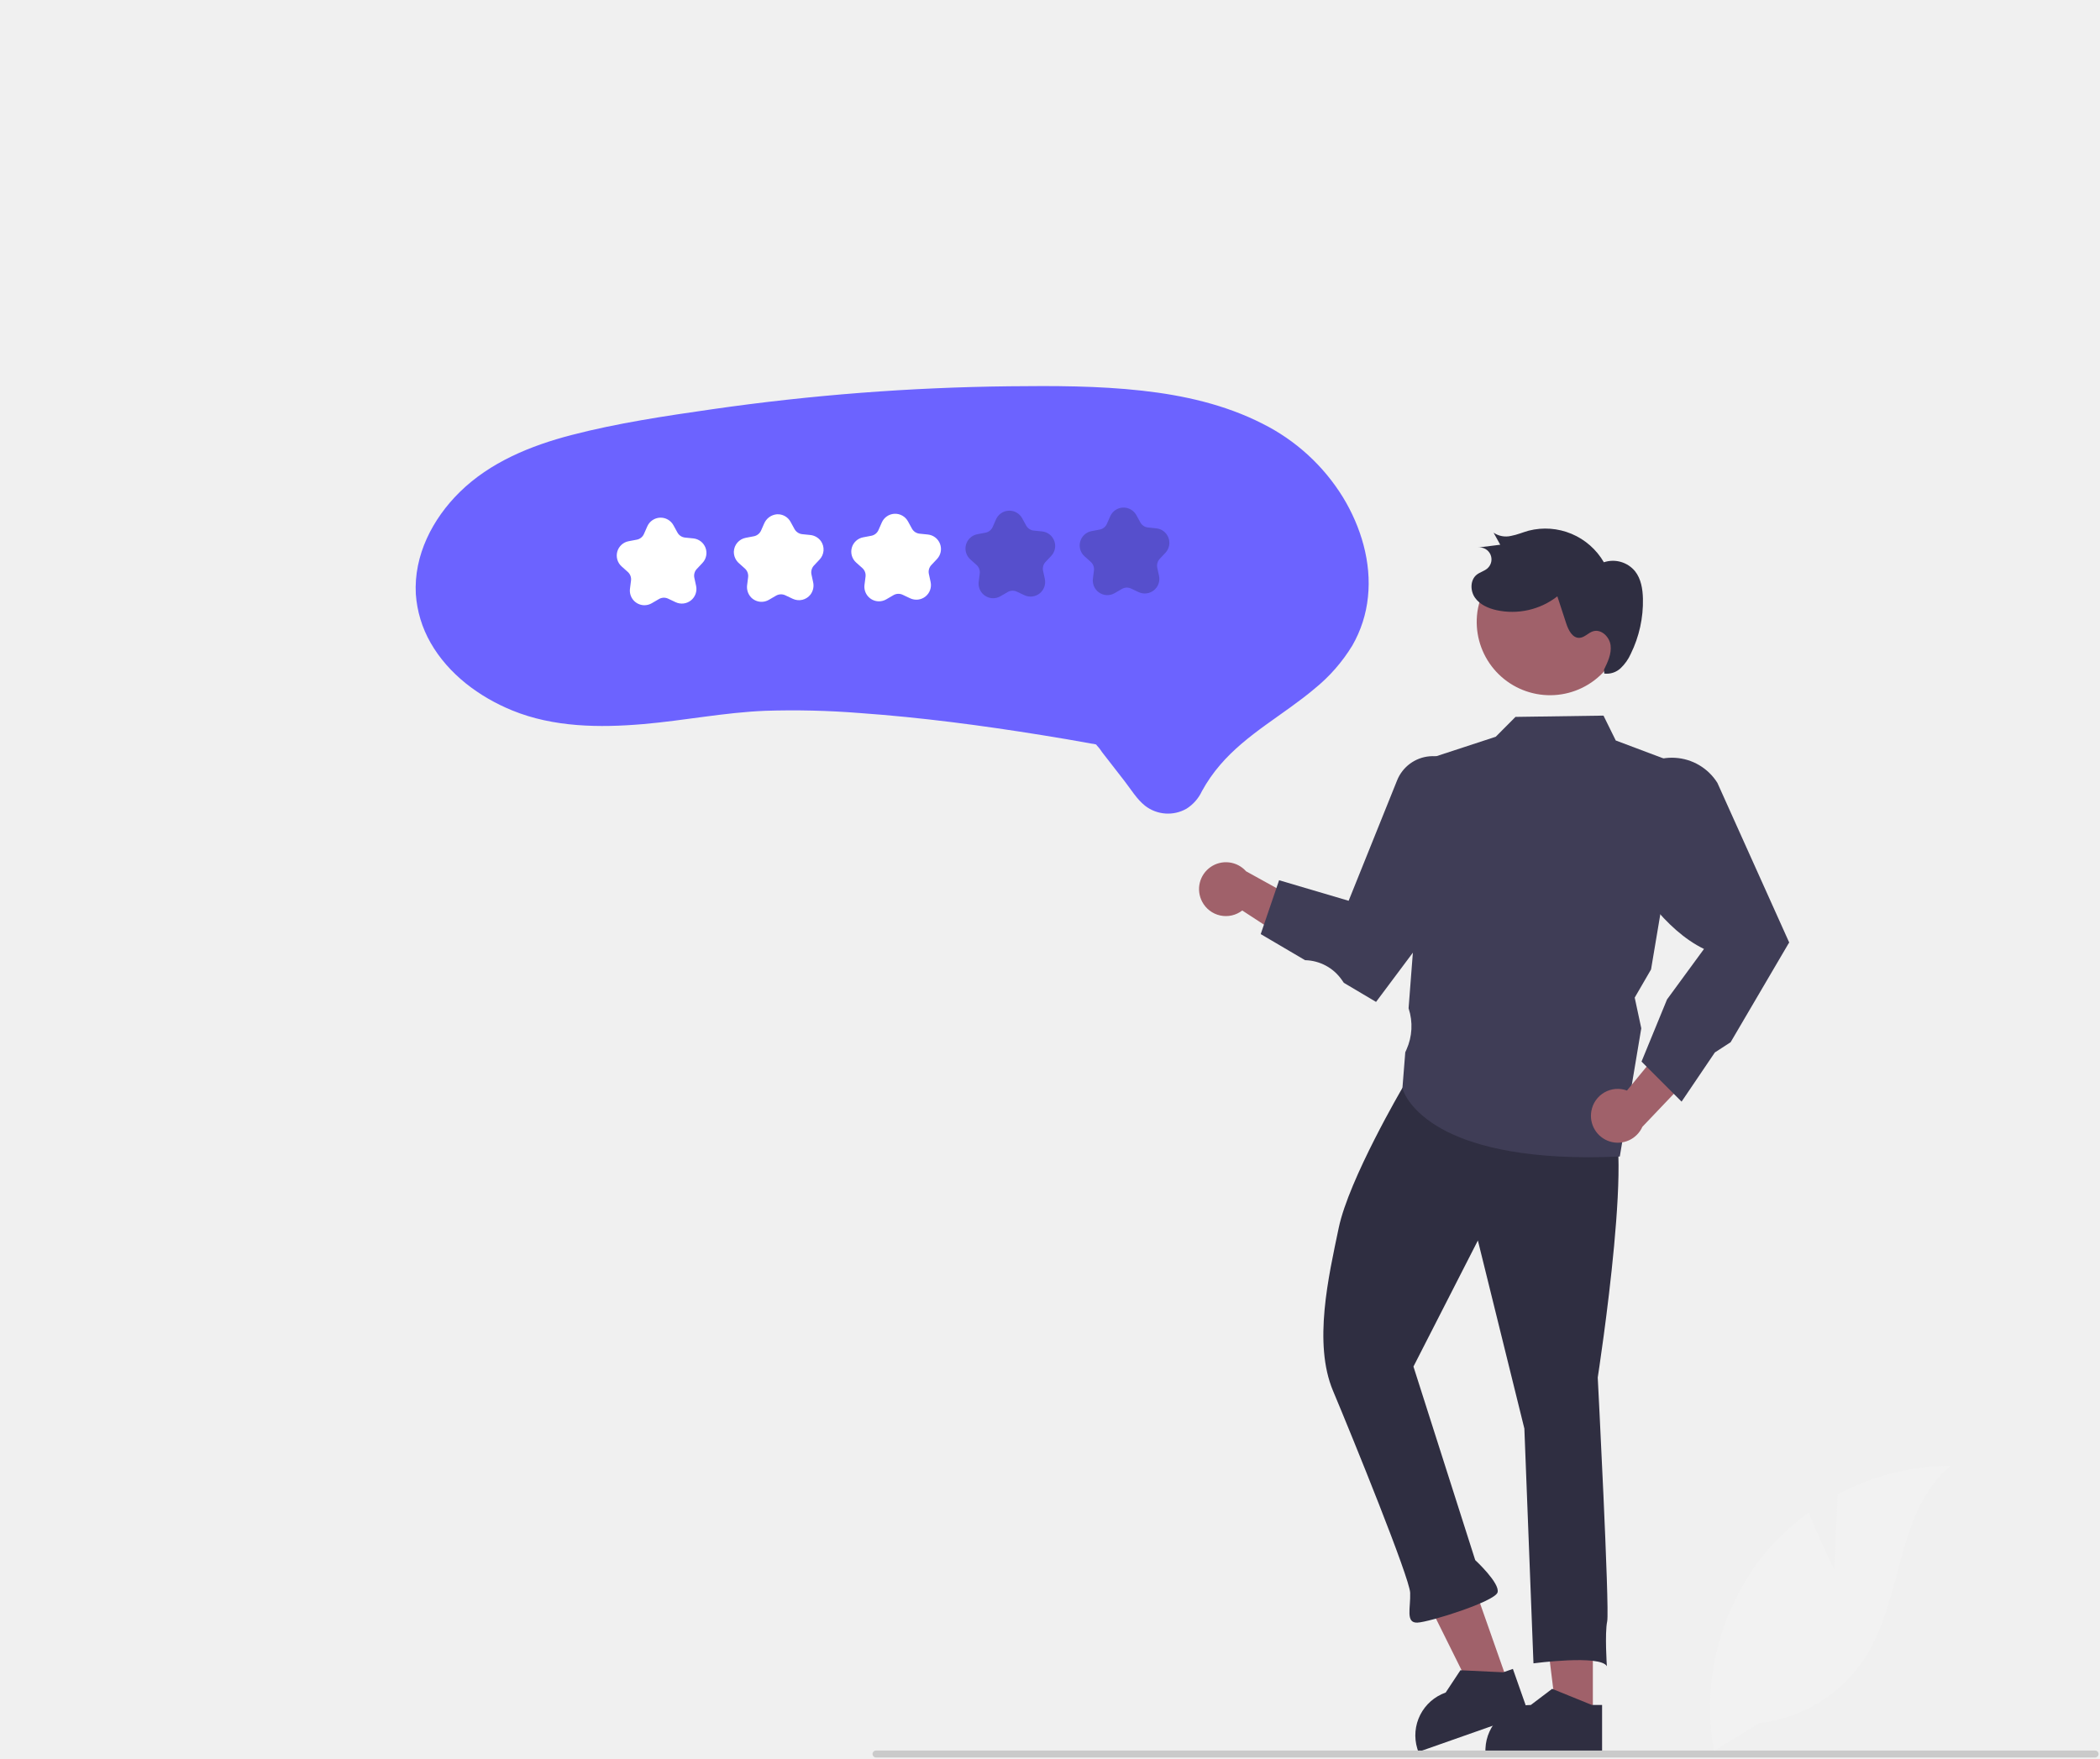
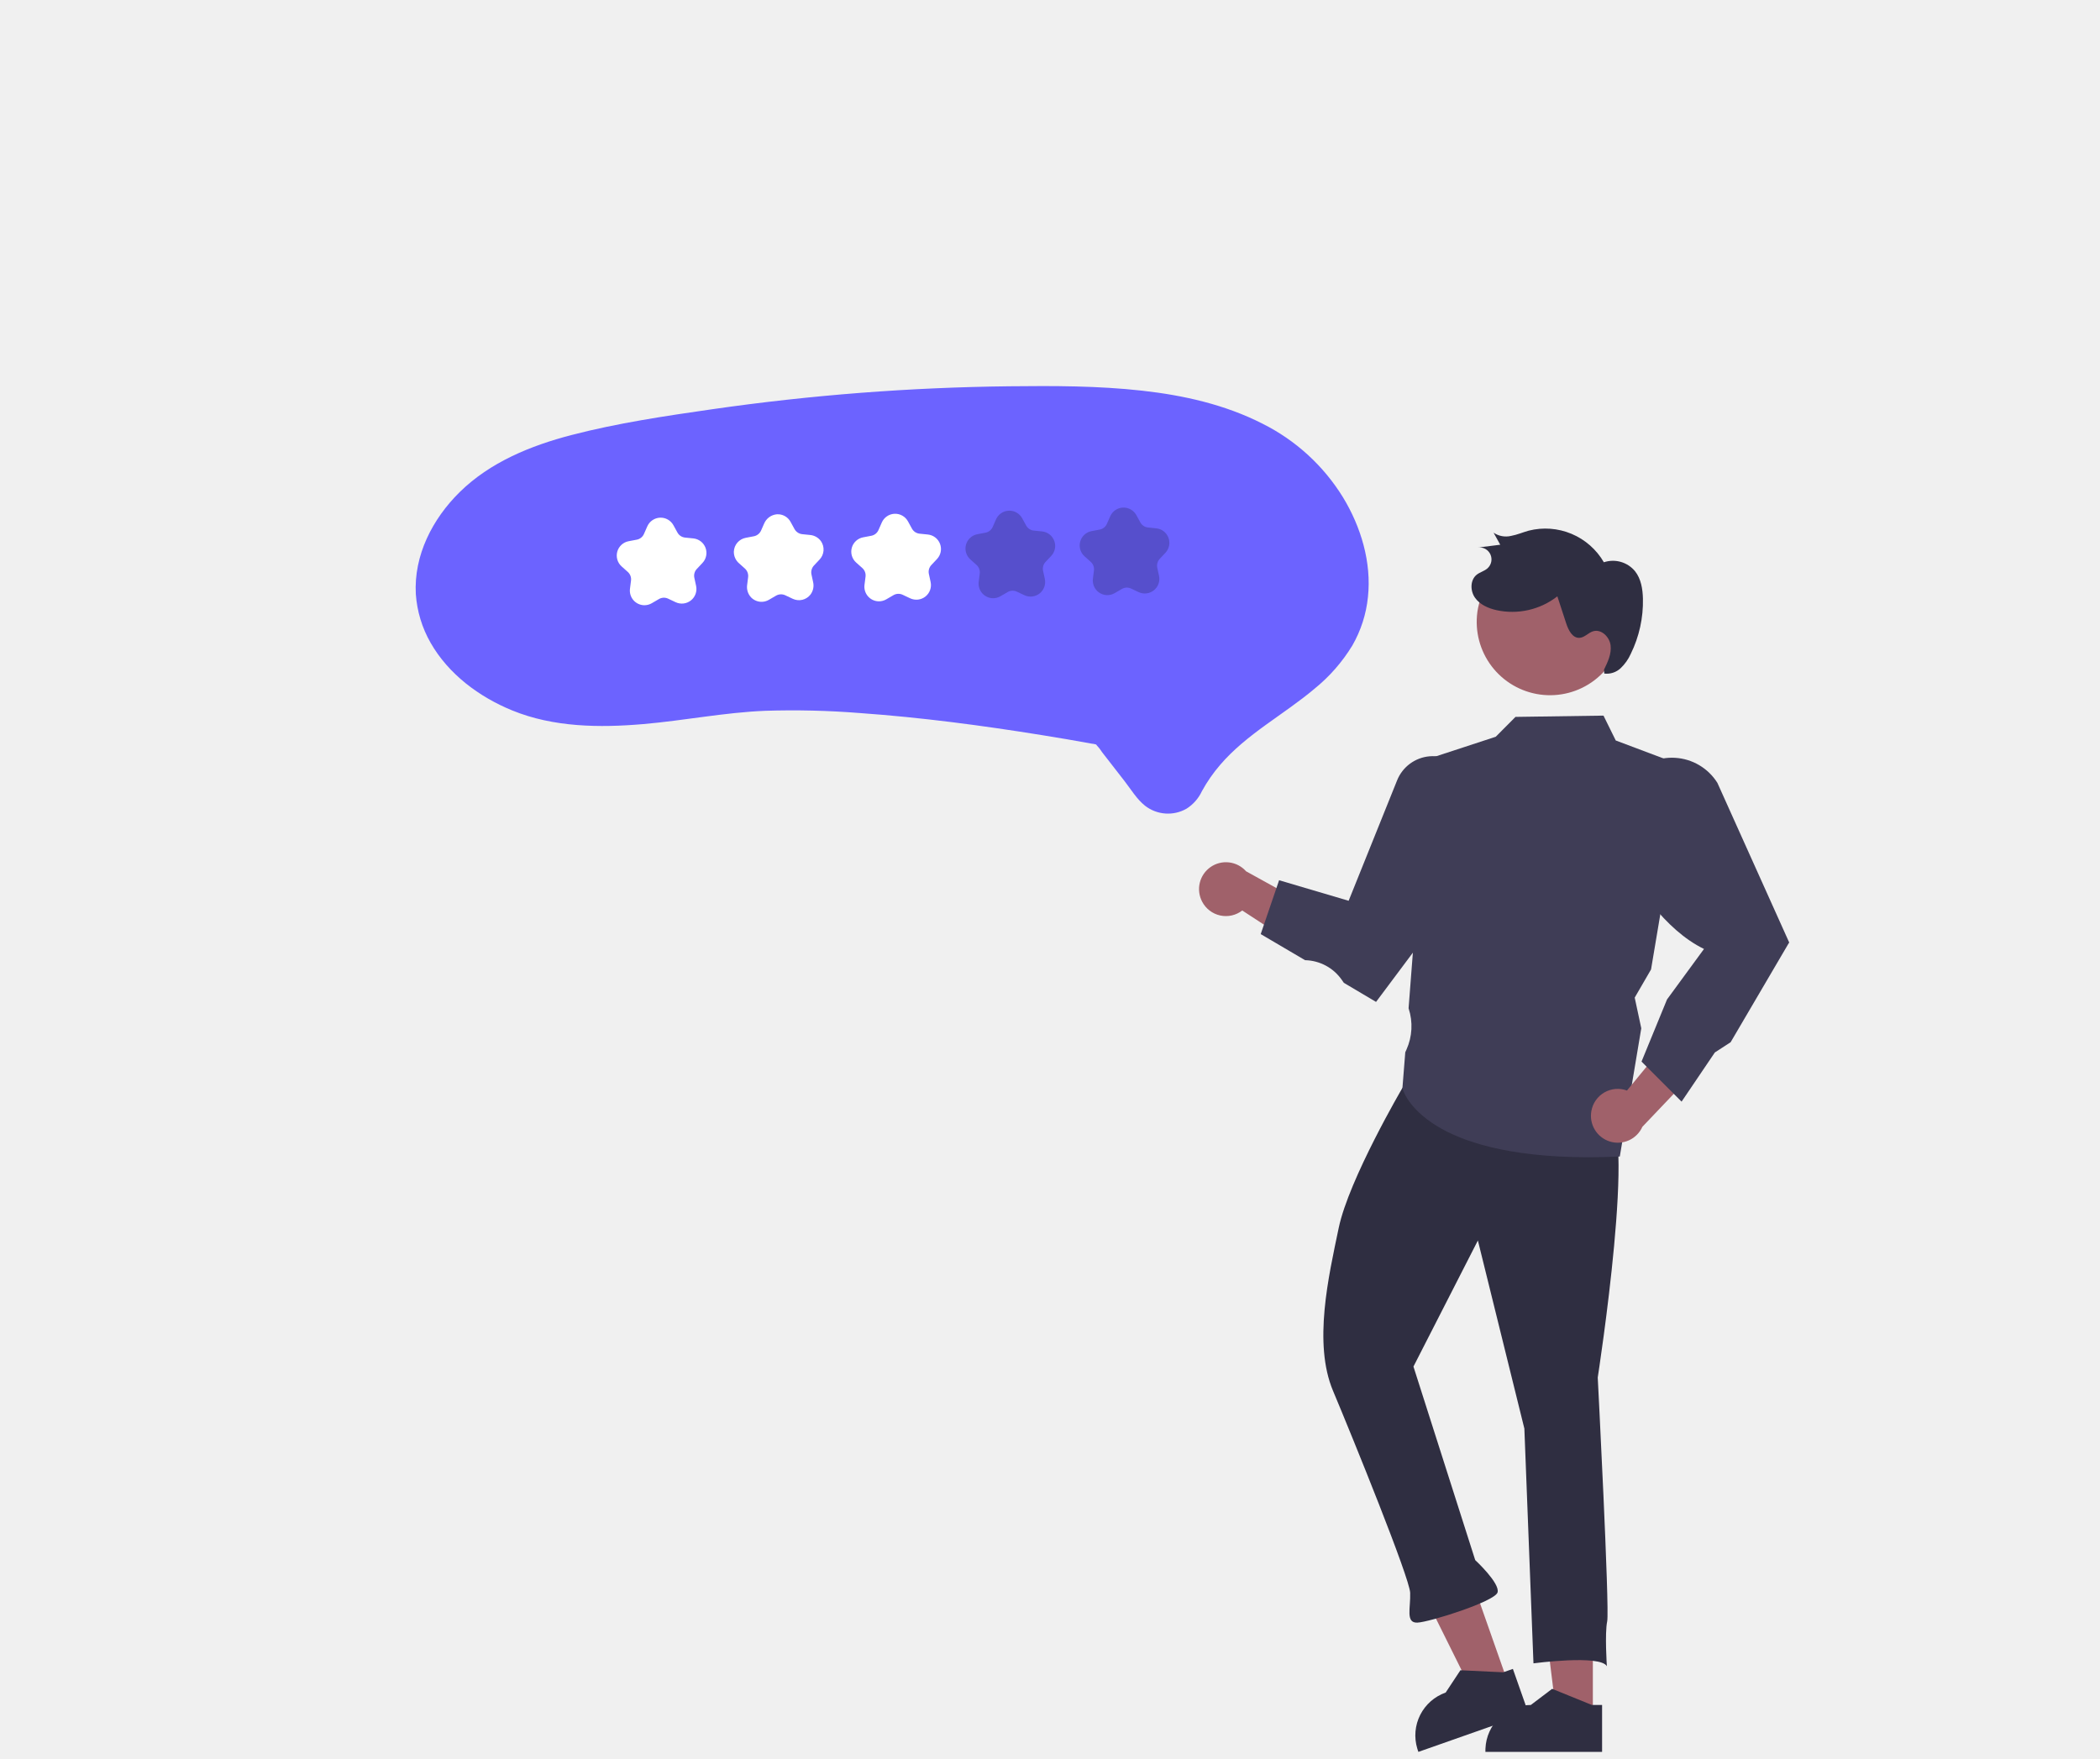
<svg xmlns="http://www.w3.org/2000/svg" width="719" height="602" viewBox="0 0 719 602" fill="none">
-   <g clip-path="url(#clip0_11_2)">
-     <path d="M545.364 587.788L532.974 587.787L527.079 539.998L545.366 539.999L545.364 587.788Z" fill="#A0616A" />
-     <path d="M545.034 583.739L531.814 578.369L531.424 578.209L524.124 583.739C520.118 583.738 516.266 585.285 513.373 588.055C510.479 590.826 508.767 594.607 508.594 598.609C508.574 598.829 508.574 599.059 508.574 599.289V599.799H548.524V583.739H545.034Z" fill="#2F2E41" />
-     <path d="M516.348 576.258L504.66 580.37L483.238 537.245L500.488 531.177L516.348 576.258Z" fill="#A0616A" />
-     <path d="M514.693 572.548L500.44 571.87L500.019 571.849L494.968 579.488C491.189 580.817 488.069 583.554 486.259 587.128C484.449 590.702 484.089 594.837 485.254 598.67C485.308 598.884 485.385 599.101 485.461 599.318L485.63 599.799L523.316 586.539L517.985 571.39L514.693 572.548Z" fill="#2F2E41" />
-     <path d="M549.742 381.73C561.077 381.29 547.036 471.62 547.036 471.62C547.036 471.62 551.143 550.925 550.272 555.087C549.402 559.249 550.163 570.473 550.163 570.473C547.942 566.431 525.03 569.482 525.03 569.482L521.914 489.106L506 424.706L483.938 467.874L505.084 534.135C505.084 534.135 513.647 542.059 512.736 545.19C511.826 548.322 489.395 555.383 485.274 555.543C481.152 555.703 483.013 550.471 482.813 545.319C482.613 540.166 463.217 492.414 456.395 476.166C449.573 459.919 454.877 437.009 458.359 420.362C461.842 403.714 480.163 372.473 480.163 372.473C502.904 346.823 538.407 382.169 549.742 381.73Z" fill="#2F2E41" />
-     <path d="M411.605 308.732C412.226 309.918 413.099 310.954 414.163 311.766C415.228 312.578 416.458 313.147 417.766 313.433C419.074 313.718 420.429 313.713 421.735 313.419C423.041 313.124 424.266 312.547 425.325 311.727L452.583 329.511L452.5 312.598L426.628 298.303C425.134 296.616 423.072 295.535 420.834 295.266C418.595 294.998 416.336 295.559 414.485 296.844C412.633 298.13 411.317 300.05 410.786 302.241C410.255 304.432 410.547 306.741 411.605 308.732V308.732Z" fill="#A0616A" />
-     <path d="M543.855 396.21C515.745 396.211 500.255 390.584 492.029 385.56C481.97 379.416 480.249 372.938 480.18 372.665L480.16 372.586L481.139 360.266L481.568 359.307C483.541 354.891 483.803 349.899 482.302 345.3L482.271 345.206L482.279 345.107L488.852 259.862L512.112 252.243L518.878 245.444L549.006 245.007L553.203 253.518L576.954 262.459L565.286 331.916L559.692 341.557L561.943 352.06L561.927 352.155L554.589 395.955L554.185 395.972C550.566 396.134 547.123 396.214 543.855 396.21Z" fill="#3F3D56" />
-     <path d="M471.133 343.029L460.105 336.491L459.414 335.493C458.01 333.473 456.153 331.81 453.99 330.638C451.827 329.466 449.419 328.818 446.96 328.745L446.832 328.741L431.643 319.811L437.939 301.368L461.749 308.402L478.349 267.157C479.261 264.892 480.783 262.924 482.746 261.472C484.709 260.021 487.037 259.142 489.47 258.934C491.902 258.726 494.345 259.197 496.526 260.295C498.708 261.392 500.542 263.073 501.824 265.151C503.139 267.322 503.82 269.818 503.792 272.356V299.343L503.692 299.477L471.133 343.029Z" fill="#3F3D56" />
-     <path d="M544.86 380.348C545.096 379.03 545.618 377.779 546.389 376.685C547.16 375.59 548.162 374.678 549.324 374.013C550.486 373.348 551.78 372.945 553.114 372.834C554.448 372.722 555.791 372.905 557.047 373.369L577.703 348.217L582.705 364.373L562.323 385.781C561.404 387.839 559.762 389.489 557.708 390.418C555.654 391.347 553.331 391.49 551.178 390.82C549.026 390.151 547.194 388.715 546.029 386.785C544.865 384.854 544.449 382.564 544.86 380.348V380.348Z" fill="#A0616A" />
-     <path d="M575.744 377.169L562.028 363.452L570.76 342.177L583.413 324.899C569.929 318.334 559.808 302.784 552.474 289.911L552.391 289.766L554.218 275.462C554.645 272.117 555.985 268.953 558.091 266.319C559.923 264.028 562.276 262.209 564.954 261.015C567.633 259.82 570.559 259.283 573.487 259.451C576.415 259.618 579.26 260.484 581.785 261.976C584.31 263.469 586.441 265.544 588 268.028L612.592 322.697L612.315 323.11L592.534 356.829L587.136 360.33L575.744 377.169Z" fill="#3F3D56" />
-     <path d="M555.573 216.333C554.669 222.924 551.185 228.887 545.886 232.912C540.588 236.936 533.909 238.693 527.316 237.795C520.723 236.898 514.756 233.421 510.726 228.127C506.696 222.833 504.932 216.155 505.822 209.562L505.871 209.205C506.911 202.7 510.467 196.864 515.771 192.956C521.075 189.049 527.703 187.383 534.224 188.318C540.746 189.253 546.638 192.715 550.631 197.955C554.623 203.196 556.395 209.796 555.565 216.332L555.573 216.333Z" fill="#A0616A" />
-     <path d="M549.184 229.263C550.473 226.645 551.797 223.833 551.435 220.937C551.073 218.04 548.232 215.272 545.443 216.133C543.775 216.647 542.514 218.294 540.771 218.379C538.372 218.495 536.997 215.749 536.25 213.466L533.209 204.17C530.289 206.446 526.902 208.049 523.291 208.865C519.68 209.681 515.933 209.69 512.318 208.891C509.495 208.245 506.642 206.987 504.986 204.611C503.33 202.234 503.34 198.549 505.611 196.752C506.725 195.871 508.208 195.536 509.272 194.596C509.932 194.013 510.388 193.233 510.57 192.371C510.752 191.509 510.652 190.611 510.285 189.811C509.918 189.01 509.302 188.349 508.53 187.925C507.758 187.501 506.869 187.337 505.996 187.458L513.653 186.501L511.372 182.375C512.239 182.965 513.22 183.367 514.252 183.557C515.284 183.746 516.344 183.718 517.364 183.474C519.424 183.103 521.364 182.255 523.379 181.689C528.264 180.442 533.423 180.823 538.071 182.775C542.72 184.727 546.604 188.143 549.134 192.504C551.018 191.875 553.049 191.833 554.957 192.384C556.866 192.935 558.562 194.053 559.821 195.59C561.87 198.191 562.428 201.663 562.507 204.974C562.656 211.503 561.233 217.971 558.357 223.834C557.532 225.696 556.347 227.377 554.87 228.78C554.127 229.475 553.24 230 552.272 230.316C551.305 230.633 550.28 230.733 549.269 230.612" fill="#2F2E41" />
-     <path d="M142.373 203.433C142.783 209.28 144.505 214.96 147.413 220.049C153.54 230.81 164.048 238.601 175.365 243.232C189.504 249.018 205.265 249.196 220.27 247.906C234.206 246.708 248.001 243.93 261.989 243.358C272.807 243.012 283.635 243.27 294.424 244.131C315.356 245.617 336.201 248.374 356.911 251.715C362.52 252.609 368.117 253.57 373.702 254.597C374.23 254.643 374.752 254.74 375.262 254.887C375.363 254.928 375.526 254.896 375.619 254.954C375.788 255.06 374.937 254.685 375.453 255.111C376.171 255.865 376.812 256.689 377.365 257.572L385.014 267.415C387.207 270.238 389.243 273.668 392.078 275.892C394.077 277.437 396.488 278.354 399.008 278.53C401.528 278.706 404.043 278.131 406.237 276.879C408.529 275.431 410.356 273.355 411.502 270.898C413.262 267.671 415.361 264.642 417.764 261.861C426.863 251.245 439.511 244.715 450.089 235.783C455.212 231.634 459.585 226.635 463.017 221.005C465.944 215.911 467.764 210.256 468.358 204.41C469.625 192.539 465.982 180.433 459.855 170.334C453.191 159.484 443.617 150.721 432.221 145.04C419.419 138.518 405.253 135.341 391.053 133.758C375.977 132.077 360.725 132.082 345.575 132.252C328.572 132.441 311.601 133.189 294.66 134.495C277.696 135.808 260.799 137.674 243.969 140.094C227.819 142.416 211.473 144.836 195.665 148.944C181.7 152.574 167.774 158.247 157.346 168.525C148.074 177.664 141.625 190.171 142.373 203.433Z" fill="#6C63FF" />
-     <path d="M220.434 207.21C219.743 207.178 219.067 207.005 218.447 206.699C217.827 206.394 217.277 205.964 216.831 205.435C216.386 204.907 216.054 204.292 215.858 203.63C215.662 202.967 215.605 202.271 215.691 201.585L216.05 198.76C216.118 198.219 216.054 197.668 215.863 197.157C215.672 196.645 215.359 196.188 214.952 195.823L212.83 193.927C212.135 193.307 211.628 192.504 211.366 191.61C211.103 190.716 211.096 189.766 211.345 188.869C211.595 187.971 212.09 187.161 212.776 186.53C213.461 185.899 214.31 185.473 215.225 185.299L218.022 184.768C218.559 184.666 219.062 184.435 219.49 184.096C219.917 183.756 220.255 183.318 220.476 182.819L221.624 180.211C222 179.359 222.606 178.629 223.376 178.103C224.145 177.578 225.046 177.278 225.976 177.237C226.907 177.197 227.831 177.418 228.642 177.875C229.454 178.332 230.122 179.007 230.57 179.823L231.939 182.319C232.201 182.799 232.577 183.207 233.032 183.509C233.488 183.81 234.01 183.997 234.553 184.052L237.385 184.338C238.312 184.432 239.195 184.783 239.932 185.352C240.67 185.921 241.234 186.685 241.56 187.558C241.886 188.431 241.961 189.378 241.777 190.291C241.593 191.204 241.158 192.048 240.519 192.727L238.569 194.8C238.194 195.197 237.922 195.68 237.776 196.206C237.63 196.732 237.615 197.285 237.73 197.819L238.332 200.603C238.529 201.514 238.467 202.461 238.154 203.338C237.841 204.215 237.288 204.987 236.559 205.567C235.83 206.147 234.953 206.511 234.028 206.618C233.103 206.726 232.166 206.572 231.323 206.175L228.748 204.962C228.255 204.728 227.711 204.618 227.165 204.641C226.62 204.665 226.088 204.821 225.616 205.096L223.155 206.529C222.332 207.011 221.387 207.247 220.434 207.21V207.21Z" fill="white" />
-     <path d="M260.529 206.045C259.259 205.986 258.057 205.45 257.166 204.543C256.627 203.973 256.225 203.287 255.99 202.538C255.756 201.789 255.695 200.997 255.812 200.221L256.141 197.629C256.211 197.077 256.146 196.516 255.951 195.995C255.756 195.474 255.438 195.008 255.023 194.637L253.055 192.878C252.474 192.383 252.012 191.764 251.7 191.067C251.389 190.37 251.237 189.613 251.256 188.85C251.299 187.72 251.724 186.637 252.463 185.781C253.201 184.924 254.209 184.344 255.321 184.134L258.085 183.609C258.632 183.505 259.145 183.27 259.581 182.924C260.016 182.577 260.361 182.13 260.585 181.621L261.616 179.281C261.984 178.393 262.59 177.624 263.368 177.058C264.145 176.493 265.063 176.152 266.022 176.075C266.961 176.022 267.896 176.236 268.718 176.694C269.54 177.151 270.216 177.833 270.666 178.659L272.018 181.126C272.286 181.614 272.669 182.03 273.133 182.337C273.597 182.645 274.13 182.835 274.684 182.891L277.308 183.156C278.07 183.216 278.808 183.444 279.47 183.826C280.131 184.207 280.7 184.731 281.133 185.36C281.762 186.299 282.053 187.425 281.959 188.551C281.864 189.678 281.391 190.74 280.615 191.562L278.687 193.611C278.306 194.016 278.029 194.508 277.88 195.043C277.732 195.579 277.715 196.143 277.833 196.686L278.388 199.257C278.566 199.999 278.577 200.771 278.421 201.518C278.264 202.265 277.944 202.968 277.482 203.576C276.786 204.469 275.805 205.098 274.703 205.359C273.6 205.619 272.442 205.497 271.419 205.01L268.87 203.81C268.367 203.573 267.815 203.461 267.259 203.486C266.704 203.51 266.163 203.669 265.683 203.948L263.251 205.364C262.427 205.847 261.483 206.083 260.529 206.045V206.045Z" fill="white" />
-     <path d="M300.728 205.875C300.038 205.844 299.361 205.671 298.741 205.365C298.121 205.06 297.571 204.63 297.126 204.101C296.68 203.573 296.349 202.958 296.153 202.295C295.957 201.633 295.9 200.937 295.986 200.251L296.344 197.426C296.413 196.884 296.349 196.334 296.158 195.822C295.966 195.311 295.654 194.853 295.247 194.489L293.125 192.593C292.43 191.973 291.923 191.17 291.66 190.276C291.398 189.382 291.391 188.432 291.64 187.534C291.889 186.637 292.385 185.827 293.07 185.196C293.756 184.565 294.605 184.139 295.52 183.965L298.317 183.433C298.853 183.332 299.357 183.101 299.784 182.762C300.212 182.422 300.55 181.984 300.77 181.484L301.918 178.877C302.294 178.025 302.901 177.294 303.67 176.769C304.44 176.243 305.34 175.943 306.271 175.903C307.202 175.863 308.125 176.084 308.937 176.541C309.749 176.997 310.417 177.672 310.865 178.489L312.234 180.985C312.496 181.464 312.871 181.872 313.327 182.174C313.782 182.476 314.304 182.663 314.848 182.718L317.68 183.004C318.607 183.098 319.489 183.449 320.227 184.018C320.965 184.587 321.528 185.351 321.854 186.224C322.181 187.097 322.256 188.043 322.072 188.957C321.888 189.87 321.452 190.714 320.814 191.392L318.864 193.466C318.489 193.863 318.217 194.346 318.071 194.872C317.925 195.398 317.909 195.951 318.025 196.485L318.627 199.269C318.824 200.179 318.762 201.127 318.449 202.004C318.135 202.881 317.583 203.653 316.854 204.233C316.125 204.812 315.248 205.177 314.323 205.284C313.398 205.391 312.461 205.238 311.618 204.841L309.043 203.627C308.549 203.393 308.006 203.283 307.46 203.307C306.914 203.33 306.382 203.487 305.911 203.762L303.45 205.195C302.626 205.677 301.682 205.913 300.728 205.875V205.875Z" fill="white" />
-     <path opacity="0.2" d="M339.829 204.814C339.139 204.783 338.462 204.61 337.842 204.304C337.222 203.999 336.672 203.569 336.227 203.04C335.781 202.512 335.45 201.897 335.254 201.234C335.057 200.572 335.001 199.876 335.086 199.19L335.445 196.365C335.514 195.823 335.45 195.273 335.258 194.761C335.067 194.25 334.755 193.792 334.348 193.428L332.226 191.532C331.531 190.911 331.024 190.109 330.761 189.215C330.499 188.321 330.492 187.371 330.741 186.473C330.99 185.576 331.486 184.766 332.171 184.135C332.857 183.504 333.705 183.077 334.621 182.904L337.418 182.372C337.954 182.271 338.458 182.04 338.885 181.701C339.312 181.361 339.651 180.923 339.871 180.423L341.019 177.816C341.395 176.964 342.002 176.233 342.771 175.708C343.54 175.182 344.441 174.882 345.372 174.842C346.303 174.802 347.226 175.023 348.038 175.48C348.85 175.936 349.517 176.611 349.966 177.428L351.334 179.924C351.597 180.403 351.972 180.811 352.428 181.113C352.883 181.415 353.405 181.602 353.949 181.657L356.781 181.943C357.708 182.037 358.59 182.388 359.328 182.957C360.065 183.526 360.629 184.29 360.955 185.163C361.281 186.036 361.357 186.982 361.173 187.896C360.989 188.809 360.553 189.653 359.915 190.331L357.964 192.405C357.59 192.802 357.318 193.285 357.172 193.811C357.026 194.337 357.01 194.89 357.126 195.424L357.728 198.208C357.924 199.118 357.863 200.066 357.55 200.943C357.236 201.82 356.684 202.592 355.955 203.172C355.226 203.751 354.349 204.116 353.424 204.223C352.498 204.33 351.561 204.177 350.719 203.78L348.144 202.566C347.65 202.332 347.107 202.222 346.561 202.246C346.015 202.269 345.483 202.426 345.011 202.701L342.551 204.134C341.727 204.616 340.783 204.852 339.829 204.814V204.814Z" fill="black" />
-     <path opacity="0.2" d="M378.93 203.754C378.24 203.722 377.563 203.549 376.943 203.243C376.323 202.938 375.773 202.508 375.328 201.979C374.882 201.451 374.551 200.836 374.354 200.174C374.158 199.511 374.101 198.815 374.187 198.129L374.546 195.304C374.615 194.763 374.55 194.212 374.359 193.701C374.168 193.189 373.855 192.731 373.448 192.367L371.327 190.471C370.632 189.851 370.124 189.048 369.862 188.154C369.6 187.26 369.593 186.31 369.842 185.413C370.091 184.515 370.586 183.705 371.272 183.074C371.958 182.443 372.806 182.017 373.722 181.843L376.519 181.312C377.055 181.21 377.559 180.979 377.986 180.64C378.413 180.3 378.752 179.862 378.972 179.363L380.12 176.755C380.496 175.903 381.103 175.173 381.872 174.647C382.641 174.122 383.542 173.822 384.473 173.781C385.403 173.741 386.327 173.962 387.139 174.419C387.95 174.876 388.618 175.551 389.067 176.367L390.435 178.863C390.698 179.343 391.073 179.751 391.528 180.053C391.984 180.354 392.506 180.541 393.05 180.596L395.882 180.882C396.809 180.976 397.691 181.327 398.429 181.896C399.166 182.465 399.73 183.229 400.056 184.102C400.382 184.975 400.458 185.921 400.274 186.835C400.09 187.748 399.654 188.592 399.015 189.271L397.065 191.344C396.691 191.741 396.419 192.224 396.273 192.75C396.127 193.276 396.111 193.829 396.227 194.363L396.828 197.147C397.025 198.058 396.964 199.005 396.65 199.882C396.337 200.759 395.785 201.531 395.055 202.111C394.326 202.691 393.45 203.055 392.524 203.162C391.599 203.27 390.662 203.116 389.82 202.719L387.244 201.506C386.751 201.272 386.208 201.162 385.662 201.185C385.116 201.209 384.584 201.365 384.112 201.64L381.652 203.073C380.828 203.555 379.884 203.791 378.93 203.754Z" fill="black" />
-     <path d="M628.042 537.37L629.186 511.65C641.11 505.276 654.41 501.91 667.93 501.842C649.322 517.056 651.647 546.383 639.031 566.842C635.048 573.193 629.686 578.566 623.343 582.563C617.001 586.559 609.84 589.078 602.392 589.931L586.82 599.466C584.683 587.553 585.154 575.32 588.201 563.607C591.247 551.895 596.797 540.982 604.467 531.62C608.822 526.411 613.815 521.771 619.33 517.81C623.059 527.644 628.042 537.37 628.042 537.37Z" fill="#F2F2F2" />
-     <path d="M717.318 601.718H299.936C299.62 601.718 299.318 601.593 299.094 601.37C298.871 601.146 298.746 600.843 298.746 600.528C298.746 600.212 298.871 599.909 299.094 599.686C299.318 599.462 299.62 599.337 299.936 599.337H717.318C717.634 599.337 717.937 599.462 718.16 599.686C718.383 599.909 718.509 600.212 718.509 600.528C718.509 600.843 718.383 601.146 718.16 601.37C717.937 601.593 717.634 601.718 717.318 601.718V601.718Z" fill="#CACACA" />
-   </g>
-   <defs>
-     <clipPath id="clip0_11_2">
-       <rect width="718.509" height="601.718" fill="white" />
-     </clipPath>
-   </defs>
+   <path d="M545.364 587.788L532.974 587.787L527.079 539.998L545.366 539.999L545.364 587.788Z" fill="#A0616A" />
+   <path d="M545.034 583.739L531.814 578.369L531.424 578.209L524.124 583.739C520.118 583.738 516.266 585.285 513.373 588.055C510.479 590.826 508.767 594.607 508.594 598.609C508.574 598.829 508.574 599.059 508.574 599.289V599.799H548.524V583.739H545.034Z" fill="#2F2E41" />
+   <path d="M516.348 576.258L504.66 580.37L483.238 537.245L500.488 531.177L516.348 576.258Z" fill="#A0616A" />
+   <path d="M514.693 572.548L500.44 571.87L500.019 571.849L494.968 579.488C491.189 580.817 488.069 583.554 486.259 587.128C484.449 590.702 484.089 594.837 485.254 598.67C485.308 598.884 485.385 599.101 485.461 599.318L485.63 599.799L523.316 586.539L517.985 571.39L514.693 572.548Z" fill="#2F2E41" />
+   <path d="M549.742 381.73C561.077 381.29 547.036 471.62 547.036 471.62C547.036 471.62 551.143 550.925 550.272 555.087C549.402 559.249 550.163 570.473 550.163 570.473C547.942 566.431 525.03 569.482 525.03 569.482L521.914 489.106L506 424.706L483.938 467.874L505.084 534.135C505.084 534.135 513.647 542.059 512.736 545.19C511.826 548.322 489.395 555.383 485.274 555.543C481.152 555.703 483.013 550.471 482.813 545.319C482.613 540.166 463.217 492.414 456.395 476.166C449.573 459.919 454.877 437.009 458.359 420.362C461.842 403.714 480.163 372.473 480.163 372.473C502.904 346.823 538.407 382.169 549.742 381.73Z" fill="#2F2E41" />
+   <path d="M411.605 308.732C412.226 309.918 413.099 310.954 414.163 311.766C415.228 312.578 416.458 313.147 417.766 313.433C419.074 313.718 420.429 313.713 421.735 313.419C423.041 313.124 424.266 312.547 425.325 311.727L452.583 329.511L452.5 312.598L426.628 298.303C425.134 296.616 423.072 295.535 420.834 295.266C418.595 294.998 416.336 295.559 414.485 296.844C412.633 298.13 411.317 300.05 410.786 302.241C410.255 304.432 410.547 306.741 411.605 308.732Z" fill="#A0616A" />
+   <path d="M543.855 396.21C515.745 396.211 500.255 390.584 492.029 385.56C481.97 379.416 480.249 372.938 480.18 372.665L480.16 372.586L481.139 360.266L481.568 359.307C483.541 354.891 483.803 349.899 482.302 345.3L482.271 345.206L482.279 345.107L488.852 259.862L512.112 252.243L518.878 245.444L549.006 245.007L553.203 253.518L576.954 262.459L565.286 331.916L559.692 341.557L561.943 352.06L561.927 352.155L554.589 395.955L554.185 395.972C550.566 396.134 547.123 396.214 543.855 396.21Z" fill="#3F3D56" />
+   <path d="M471.133 343.029L460.105 336.491L459.414 335.493C458.01 333.473 456.153 331.81 453.99 330.638C451.827 329.466 449.419 328.818 446.96 328.745L446.832 328.741L431.643 319.811L437.939 301.368L461.749 308.402L478.349 267.157C479.261 264.892 480.783 262.924 482.746 261.472C484.709 260.021 487.037 259.142 489.47 258.934C491.902 258.726 494.345 259.197 496.526 260.295C498.708 261.392 500.542 263.073 501.824 265.151C503.139 267.322 503.82 269.818 503.792 272.356V299.343L503.692 299.477L471.133 343.029Z" fill="#3F3D56" />
+   <path d="M544.86 380.348C545.096 379.03 545.618 377.779 546.389 376.685C547.16 375.59 548.162 374.678 549.324 374.013C550.486 373.348 551.78 372.945 553.114 372.834C554.448 372.722 555.791 372.905 557.047 373.369L577.703 348.217L582.705 364.373L562.323 385.781C561.404 387.839 559.762 389.489 557.708 390.418C555.654 391.347 553.331 391.49 551.178 390.82C549.026 390.151 547.194 388.715 546.029 386.785C544.865 384.854 544.449 382.564 544.86 380.348Z" fill="#A0616A" />
+   <path d="M575.744 377.169L562.028 363.452L570.76 342.177L583.413 324.899C569.929 318.334 559.808 302.784 552.474 289.911L552.391 289.766L554.218 275.462C554.645 272.117 555.985 268.953 558.091 266.319C559.923 264.028 562.276 262.209 564.954 261.015C567.633 259.82 570.559 259.283 573.487 259.451C576.415 259.618 579.26 260.484 581.785 261.976C584.31 263.469 586.441 265.544 588 268.028L612.592 322.697L612.315 323.11L592.534 356.829L587.136 360.33L575.744 377.169Z" fill="#3F3D56" />
+   <path d="M555.573 216.333C554.669 222.924 551.185 228.887 545.886 232.912C540.588 236.936 533.909 238.693 527.316 237.795C520.723 236.898 514.756 233.421 510.726 228.127C506.696 222.833 504.932 216.155 505.822 209.562L505.871 209.205C506.911 202.7 510.467 196.864 515.771 192.956C521.075 189.049 527.703 187.383 534.224 188.318C540.746 189.253 546.638 192.715 550.631 197.955C554.623 203.196 556.395 209.796 555.565 216.332L555.573 216.333Z" fill="#A0616A" />
+   <path d="M549.184 229.263C550.473 226.645 551.797 223.833 551.435 220.937C551.073 218.04 548.232 215.272 545.443 216.133C543.775 216.647 542.514 218.294 540.771 218.379C538.372 218.495 536.997 215.749 536.25 213.466L533.209 204.17C530.289 206.446 526.902 208.049 523.291 208.865C519.68 209.681 515.933 209.69 512.318 208.891C509.495 208.245 506.642 206.987 504.986 204.611C503.33 202.234 503.34 198.549 505.611 196.752C506.725 195.871 508.208 195.536 509.272 194.596C509.932 194.013 510.388 193.233 510.57 192.371C510.752 191.509 510.652 190.611 510.285 189.811C509.918 189.01 509.302 188.349 508.53 187.925C507.758 187.501 506.869 187.337 505.996 187.458L513.653 186.501L511.372 182.375C512.239 182.965 513.22 183.367 514.252 183.557C515.284 183.746 516.344 183.718 517.364 183.474C519.424 183.103 521.364 182.255 523.379 181.689C528.264 180.442 533.423 180.823 538.071 182.775C542.72 184.727 546.604 188.143 549.134 192.504C551.018 191.875 553.049 191.833 554.957 192.384C556.866 192.935 558.562 194.053 559.821 195.59C561.87 198.191 562.428 201.663 562.507 204.974C562.656 211.503 561.233 217.971 558.357 223.834C557.532 225.696 556.347 227.377 554.87 228.78C554.127 229.475 553.24 230 552.272 230.316C551.305 230.633 550.28 230.733 549.269 230.612" fill="#2F2E41" />
+   <path d="M142.373 203.433C142.783 209.28 144.505 214.96 147.413 220.049C153.54 230.81 164.048 238.601 175.365 243.232C189.504 249.018 205.265 249.196 220.27 247.906C234.206 246.708 248.001 243.93 261.989 243.358C272.807 243.012 283.635 243.27 294.424 244.131C315.356 245.617 336.201 248.374 356.911 251.715C362.52 252.609 368.117 253.57 373.702 254.597C374.23 254.643 374.752 254.74 375.262 254.887C375.363 254.928 375.526 254.896 375.619 254.954C375.788 255.06 374.937 254.685 375.453 255.111C376.171 255.865 376.812 256.689 377.365 257.572L385.014 267.415C387.207 270.238 389.243 273.668 392.078 275.892C394.077 277.437 396.488 278.354 399.008 278.53C401.528 278.706 404.043 278.131 406.237 276.879C408.529 275.431 410.356 273.355 411.502 270.898C413.262 267.671 415.361 264.642 417.764 261.861C426.863 251.245 439.511 244.715 450.089 235.783C455.212 231.634 459.585 226.635 463.017 221.005C465.944 215.911 467.764 210.256 468.358 204.41C469.625 192.539 465.982 180.433 459.855 170.334C453.191 159.484 443.617 150.721 432.221 145.04C419.419 138.518 405.253 135.341 391.053 133.758C375.977 132.077 360.725 132.082 345.575 132.252C328.572 132.441 311.601 133.189 294.66 134.495C277.696 135.808 260.799 137.674 243.969 140.094C227.819 142.416 211.473 144.836 195.665 148.944C181.7 152.574 167.774 158.247 157.346 168.525C148.074 177.664 141.625 190.171 142.373 203.433Z" fill="#6C63FF" />
+   <path d="M220.434 207.21C219.743 207.178 219.067 207.005 218.447 206.699C217.827 206.394 217.277 205.964 216.831 205.435C216.386 204.907 216.054 204.292 215.858 203.63C215.662 202.967 215.605 202.271 215.691 201.585L216.05 198.76C216.118 198.219 216.054 197.668 215.863 197.157C215.672 196.645 215.359 196.188 214.952 195.823L212.83 193.927C212.135 193.307 211.628 192.504 211.366 191.61C211.103 190.716 211.096 189.766 211.345 188.869C211.595 187.971 212.09 187.161 212.776 186.53C213.461 185.899 214.31 185.473 215.225 185.299L218.022 184.768C218.559 184.666 219.062 184.435 219.49 184.096C219.917 183.756 220.255 183.318 220.476 182.819L221.624 180.211C222 179.359 222.606 178.629 223.376 178.103C224.145 177.578 225.046 177.278 225.976 177.237C226.907 177.197 227.831 177.418 228.642 177.875C229.454 178.332 230.122 179.007 230.57 179.823L231.939 182.319C232.201 182.799 232.577 183.207 233.032 183.509C233.488 183.81 234.01 183.997 234.553 184.052L237.385 184.338C238.312 184.432 239.195 184.783 239.932 185.352C240.67 185.921 241.234 186.685 241.56 187.558C241.886 188.431 241.961 189.378 241.777 190.291C241.593 191.204 241.158 192.048 240.519 192.727L238.569 194.8C238.194 195.197 237.922 195.68 237.776 196.206C237.63 196.732 237.615 197.285 237.73 197.819L238.332 200.603C238.529 201.514 238.467 202.461 238.154 203.338C237.841 204.215 237.288 204.987 236.559 205.567C235.83 206.147 234.953 206.511 234.028 206.618C233.103 206.726 232.166 206.572 231.323 206.175L228.748 204.962C228.255 204.728 227.711 204.618 227.165 204.641C226.62 204.665 226.088 204.821 225.616 205.096L223.155 206.529C222.332 207.011 221.387 207.247 220.434 207.21Z" fill="white" />
+   <path d="M260.529 206.045C259.259 205.986 258.057 205.45 257.166 204.543C256.627 203.973 256.225 203.287 255.99 202.538C255.756 201.789 255.695 200.997 255.812 200.221L256.141 197.629C256.211 197.077 256.146 196.516 255.951 195.995C255.756 195.474 255.438 195.008 255.023 194.637L253.055 192.878C252.474 192.383 252.012 191.764 251.7 191.067C251.389 190.37 251.237 189.613 251.256 188.85C251.299 187.72 251.724 186.637 252.463 185.781C253.201 184.924 254.209 184.344 255.321 184.134L258.085 183.609C258.632 183.505 259.145 183.27 259.581 182.924C260.016 182.577 260.361 182.13 260.585 181.621L261.616 179.281C261.984 178.393 262.59 177.624 263.368 177.058C264.145 176.493 265.063 176.152 266.022 176.075C266.961 176.022 267.896 176.236 268.718 176.694C269.54 177.151 270.216 177.833 270.666 178.659L272.018 181.126C272.286 181.614 272.669 182.03 273.133 182.337C273.597 182.645 274.13 182.835 274.684 182.891L277.308 183.156C278.07 183.216 278.808 183.444 279.47 183.826C280.131 184.207 280.7 184.731 281.133 185.36C281.762 186.299 282.053 187.425 281.959 188.551C281.864 189.678 281.391 190.74 280.615 191.562L278.687 193.611C278.306 194.016 278.029 194.508 277.88 195.043C277.732 195.579 277.715 196.143 277.833 196.686L278.388 199.257C278.566 199.999 278.577 200.771 278.421 201.518C278.264 202.265 277.944 202.968 277.482 203.576C276.786 204.469 275.805 205.098 274.703 205.359C273.6 205.619 272.442 205.497 271.419 205.01L268.87 203.81C268.367 203.573 267.815 203.461 267.259 203.486C266.704 203.51 266.163 203.669 265.683 203.948L263.251 205.364C262.427 205.847 261.483 206.083 260.529 206.045Z" fill="white" />
+   <path d="M300.728 205.875C300.038 205.844 299.361 205.671 298.741 205.365C298.121 205.06 297.571 204.63 297.126 204.101C296.68 203.573 296.349 202.958 296.153 202.295C295.957 201.633 295.9 200.937 295.986 200.251L296.344 197.426C296.413 196.884 296.349 196.334 296.158 195.822C295.966 195.311 295.654 194.853 295.247 194.489L293.125 192.593C292.43 191.973 291.923 191.17 291.66 190.276C291.398 189.382 291.391 188.432 291.64 187.534C291.889 186.637 292.385 185.827 293.07 185.196C293.756 184.565 294.605 184.139 295.52 183.965L298.317 183.433C298.853 183.332 299.357 183.101 299.784 182.762C300.212 182.422 300.55 181.984 300.77 181.484L301.918 178.877C302.294 178.025 302.901 177.294 303.67 176.769C304.44 176.243 305.34 175.943 306.271 175.903C307.202 175.863 308.125 176.084 308.937 176.541C309.749 176.997 310.417 177.672 310.865 178.489L312.234 180.985C312.496 181.464 312.871 181.872 313.327 182.174C313.782 182.476 314.304 182.663 314.848 182.718L317.68 183.004C318.607 183.098 319.489 183.449 320.227 184.018C320.965 184.587 321.528 185.351 321.854 186.224C322.181 187.097 322.256 188.043 322.072 188.957C321.888 189.87 321.452 190.714 320.814 191.392L318.864 193.466C318.489 193.863 318.217 194.346 318.071 194.872C317.925 195.398 317.909 195.951 318.025 196.485L318.627 199.269C318.824 200.179 318.762 201.127 318.449 202.004C318.135 202.881 317.583 203.653 316.854 204.233C316.125 204.812 315.248 205.177 314.323 205.284C313.398 205.391 312.461 205.238 311.618 204.841L309.043 203.627C308.549 203.393 308.006 203.283 307.46 203.307C306.914 203.33 306.382 203.487 305.911 203.762L303.45 205.195C302.626 205.677 301.682 205.913 300.728 205.875Z" fill="white" />
+   <path opacity="0.2" d="M339.829 204.814C339.139 204.783 338.462 204.61 337.842 204.304C337.222 203.999 336.672 203.569 336.227 203.04C335.781 202.512 335.45 201.897 335.254 201.234C335.057 200.572 335.001 199.876 335.086 199.19L335.445 196.365C335.514 195.823 335.45 195.273 335.258 194.761C335.067 194.25 334.755 193.792 334.348 193.428L332.226 191.532C331.531 190.911 331.024 190.109 330.761 189.215C330.499 188.321 330.492 187.371 330.741 186.473C330.99 185.576 331.486 184.766 332.171 184.135C332.857 183.504 333.705 183.077 334.621 182.904L337.418 182.372C337.954 182.271 338.458 182.04 338.885 181.701C339.312 181.361 339.651 180.923 339.871 180.423L341.019 177.816C341.395 176.964 342.002 176.233 342.771 175.708C343.54 175.182 344.441 174.882 345.372 174.842C346.303 174.802 347.226 175.023 348.038 175.48C348.85 175.936 349.517 176.611 349.966 177.428L351.334 179.924C351.597 180.403 351.972 180.811 352.428 181.113C352.883 181.415 353.405 181.602 353.949 181.657L356.781 181.943C357.708 182.037 358.59 182.388 359.328 182.957C360.065 183.526 360.629 184.29 360.955 185.163C361.281 186.036 361.357 186.982 361.173 187.896C360.989 188.809 360.553 189.653 359.915 190.331L357.964 192.405C357.59 192.802 357.318 193.285 357.172 193.811C357.026 194.337 357.01 194.89 357.126 195.424L357.728 198.208C357.924 199.118 357.863 200.066 357.55 200.943C357.236 201.82 356.684 202.592 355.955 203.172C355.226 203.751 354.349 204.116 353.424 204.223C352.498 204.33 351.561 204.177 350.719 203.78L348.144 202.566C347.65 202.332 347.107 202.222 346.561 202.246C346.015 202.269 345.483 202.426 345.011 202.701L342.551 204.134C341.727 204.616 340.783 204.852 339.829 204.814Z" fill="black" />
+   <path opacity="0.2" d="M378.93 203.754C378.24 203.722 377.563 203.549 376.943 203.243C376.323 202.938 375.773 202.508 375.328 201.979C374.882 201.451 374.551 200.836 374.354 200.174C374.158 199.511 374.101 198.815 374.187 198.129L374.546 195.304C374.615 194.763 374.55 194.212 374.359 193.701C374.168 193.189 373.855 192.731 373.448 192.367L371.327 190.471C370.632 189.851 370.124 189.048 369.862 188.154C369.6 187.26 369.593 186.31 369.842 185.413C370.091 184.515 370.586 183.705 371.272 183.074C371.958 182.443 372.806 182.017 373.722 181.843L376.519 181.312C377.055 181.21 377.559 180.979 377.986 180.64C378.413 180.3 378.752 179.862 378.972 179.363L380.12 176.755C380.496 175.903 381.103 175.173 381.872 174.647C382.641 174.122 383.542 173.822 384.473 173.781C385.403 173.741 386.327 173.962 387.139 174.419C387.95 174.876 388.618 175.551 389.067 176.367L390.435 178.863C390.698 179.343 391.073 179.751 391.528 180.053C391.984 180.354 392.506 180.541 393.05 180.596L395.882 180.882C396.809 180.976 397.691 181.327 398.429 181.896C399.166 182.465 399.73 183.229 400.056 184.102C400.382 184.975 400.458 185.921 400.274 186.835C400.09 187.748 399.654 188.592 399.015 189.271L397.065 191.344C396.691 191.741 396.419 192.224 396.273 192.75C396.127 193.276 396.111 193.829 396.227 194.363L396.828 197.147C397.025 198.058 396.964 199.005 396.65 199.882C396.337 200.759 395.785 201.531 395.055 202.111C394.326 202.691 393.45 203.055 392.524 203.162C391.599 203.27 390.662 203.116 389.82 202.719L387.244 201.506C386.751 201.272 386.208 201.162 385.662 201.185C385.116 201.209 384.584 201.365 384.112 201.64L381.652 203.073C380.828 203.555 379.884 203.791 378.93 203.754Z" fill="black" />
</svg>
